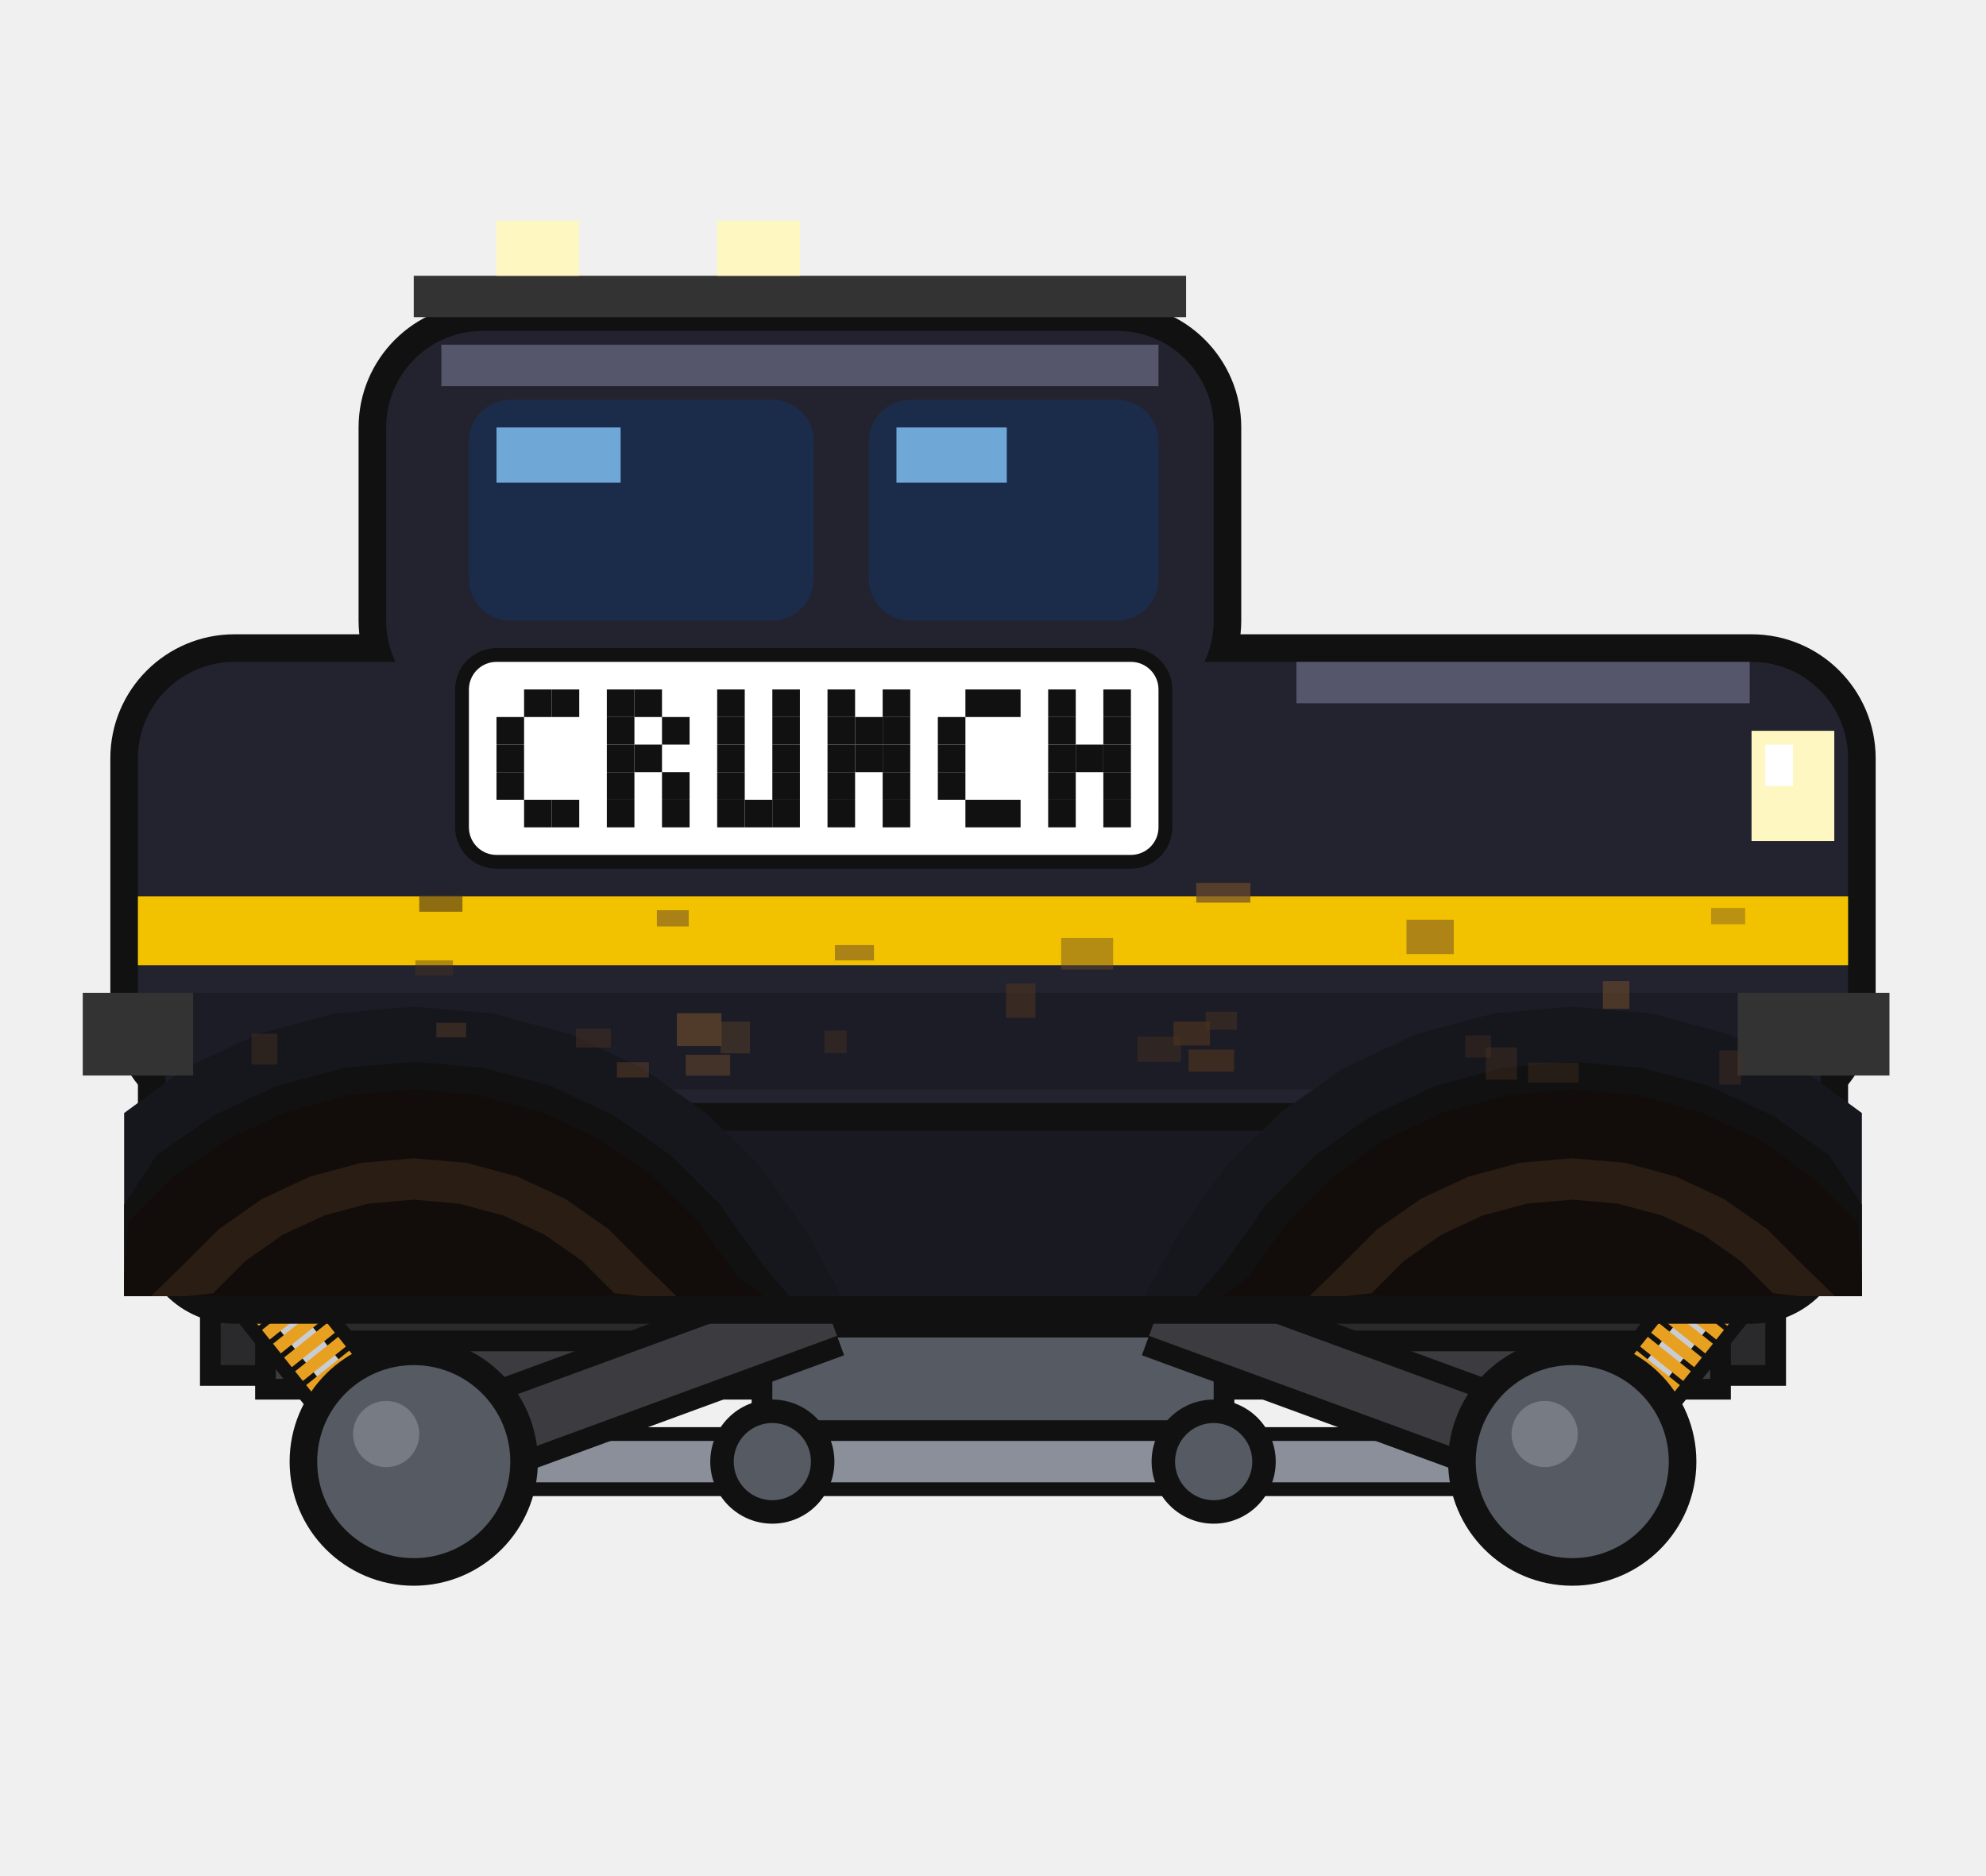
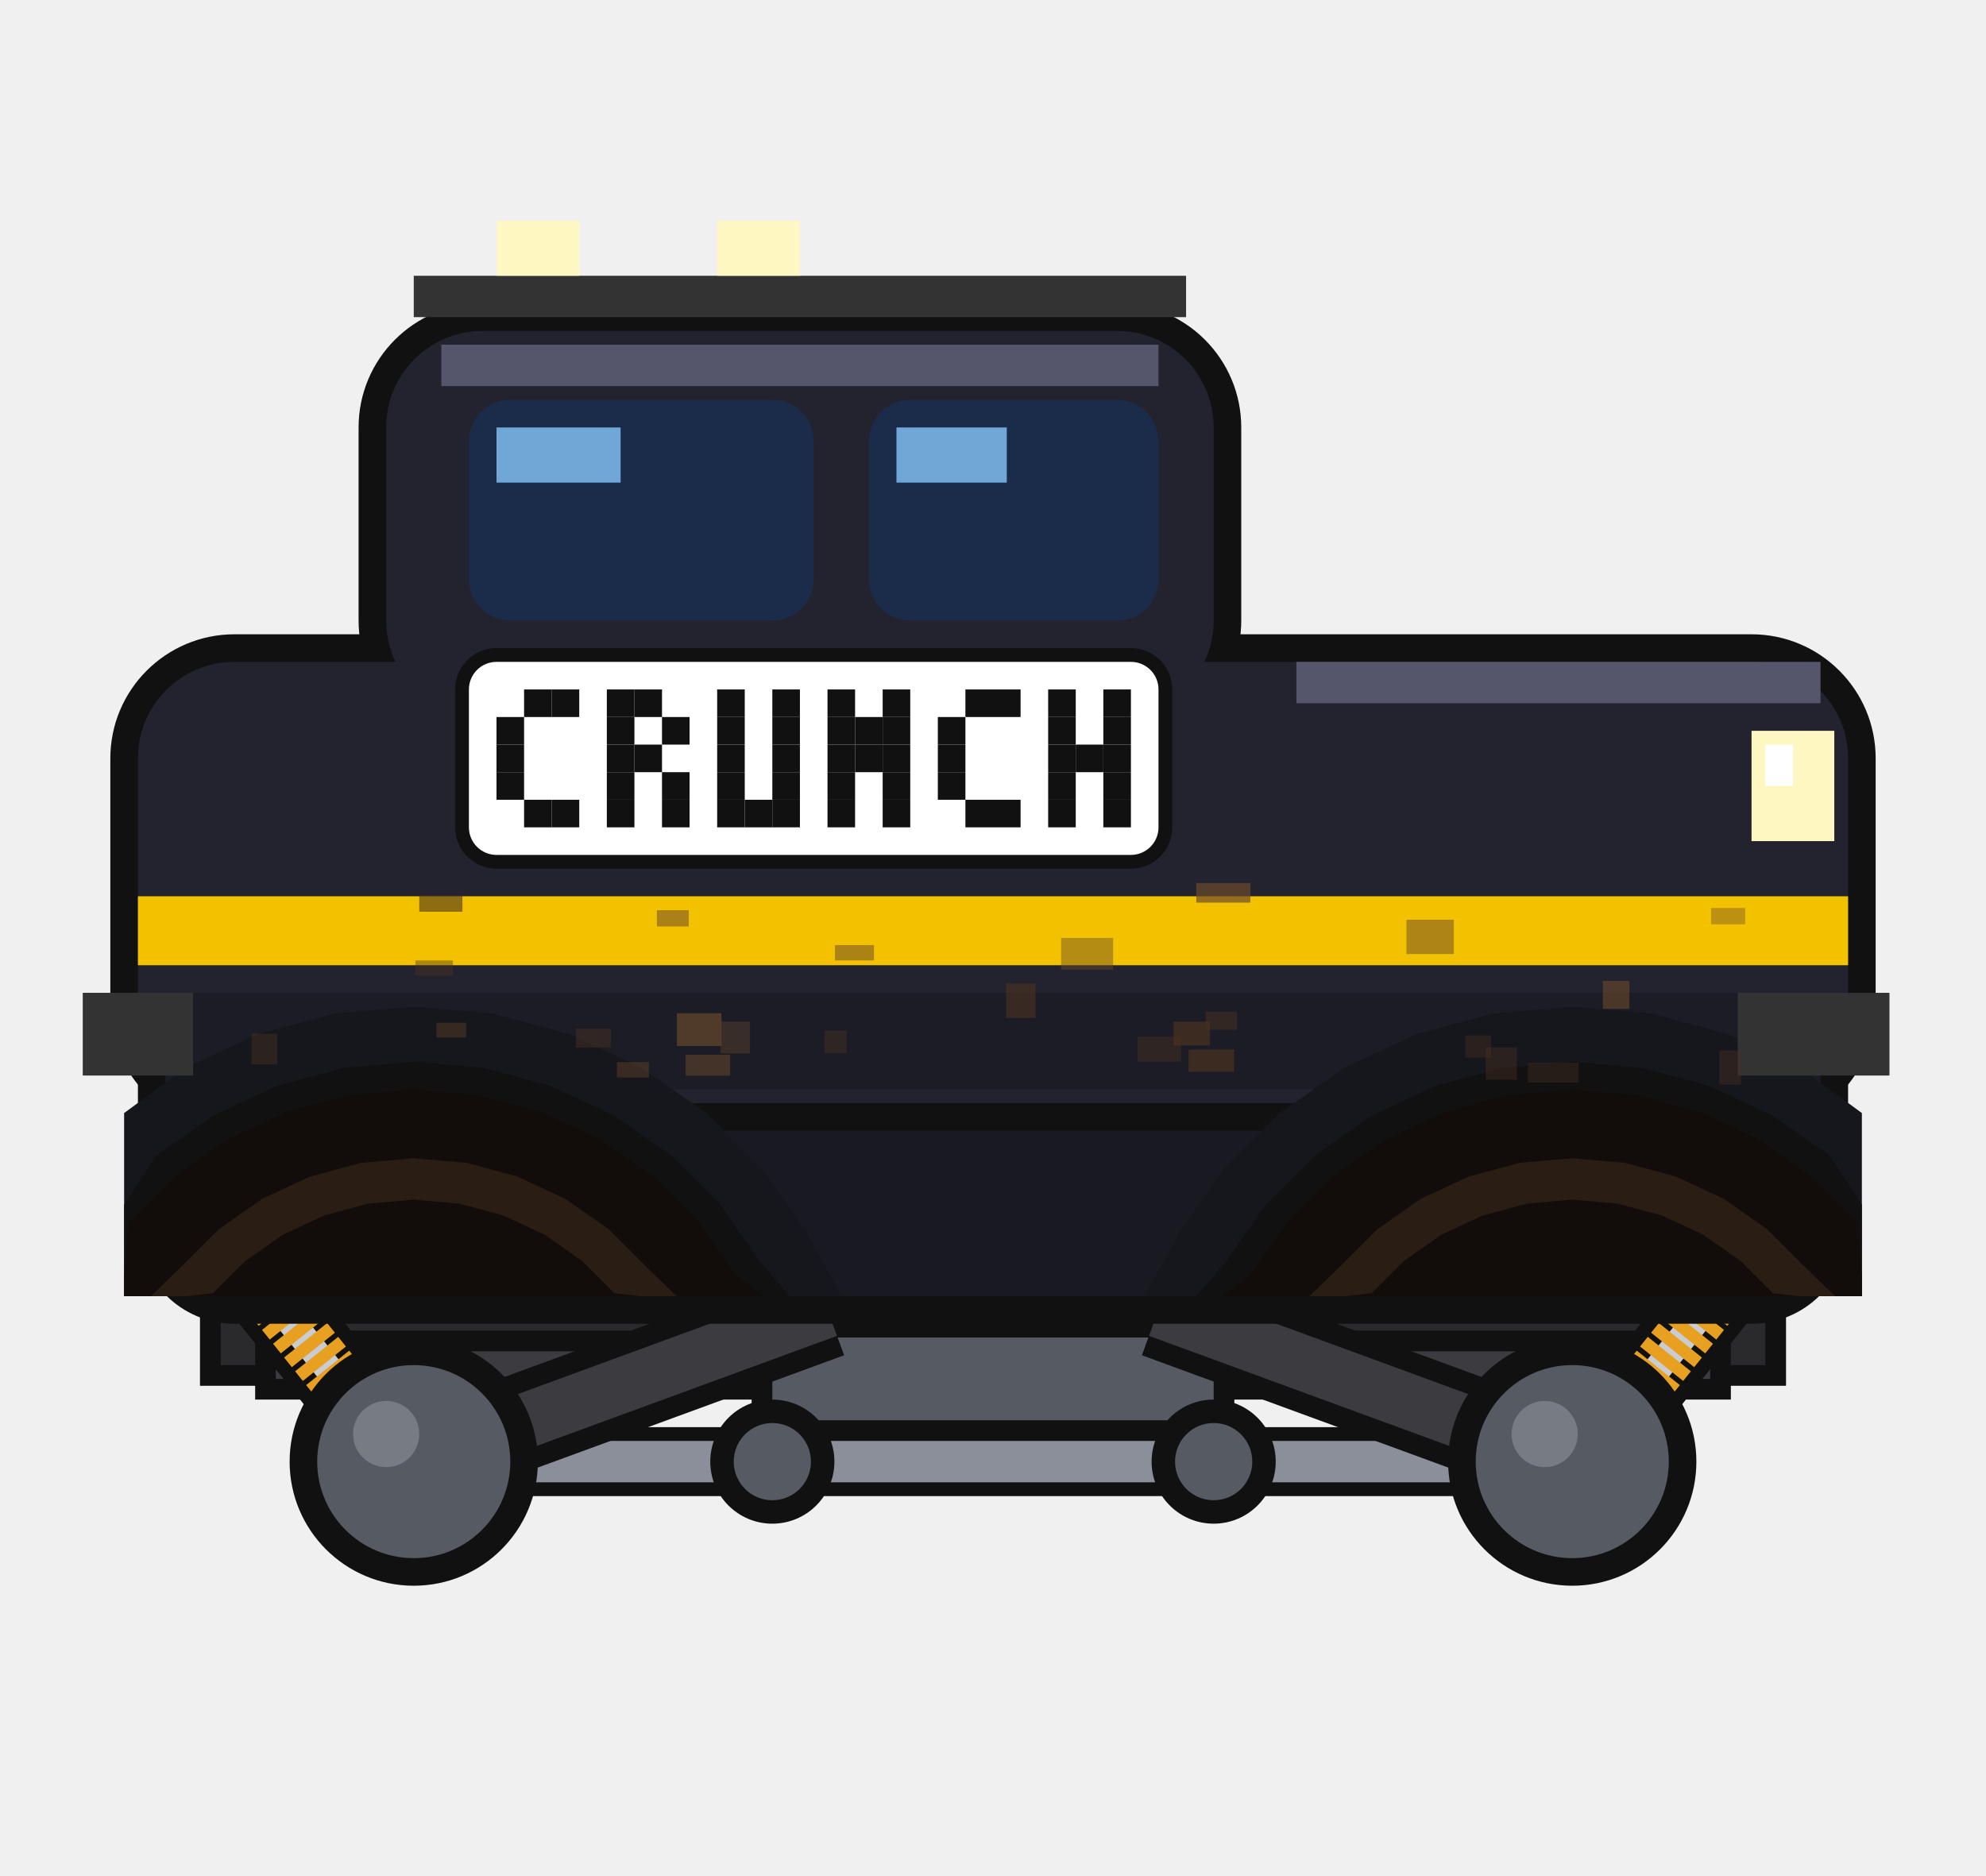
- <svg xmlns="http://www.w3.org/2000/svg" width="144" height="136" viewBox="0 0 144 136" version="1.1" id="svg148">
-   <defs id="defs148" />
-   <rect x="14.5" y="89.5" width="115" height="11" fill="#111111" id="rect1" />
-   <rect x="16" y="91" width="112" height="8" fill="#2a2a2d" id="rect2" />
-   <rect x="18.5" y="96.5" width="107" height="5" fill="#111111" id="rect3" />
-   <rect x="20" y="98" width="104" height="2" fill="#3c3c40" id="rect4" />
-   <rect x="54.5" y="95.5" width="35" height="9" fill="#111111" id="rect5" />
-   <rect x="56" y="97" width="32" height="6" fill="#555a63" id="rect6" />
-   <line x1="30" y1="106" x2="114" y2="106" fill="none" stroke="#111111" stroke-width="5" id="line6" />
-   <line x1="30" y1="106" x2="114" y2="106" fill="none" stroke="#8a8f99" stroke-width="3" id="line7" />
-   <circle cx="56" cy="106" r="4.5" fill="#111111" id="circle7" />
-   <circle cx="88" cy="106" r="4.5" fill="#111111" id="circle8" />
-   <circle cx="56" cy="106" r="2.8" fill="#555a63" id="circle9" />
-   <circle cx="88" cy="106" r="2.8" fill="#555a63" id="circle10" />
-   <line x1="30" y1="106" x2="60" y2="95" fill="none" stroke="#111111" stroke-width="7" id="line10" />
-   <line x1="30" y1="106" x2="60" y2="95" fill="none" stroke="#3c3c40" stroke-width="4" id="line11" />
-   <line x1="18" y1="92" x2="26" y2="102" fill="none" stroke="#111111" stroke-width="6" id="line12" />
-   <line x1="18" y1="92" x2="26" y2="102" fill="none" stroke="#c9ccd2" stroke-width="2" id="line13" />
-   <line x1="18.96" y1="93.2" x2="19.52" y2="93.9" fill="none" stroke="#e8a020" stroke-width="4" id="line14" />
-   <line x1="19.76" y1="94.2" x2="20.32" y2="94.9" fill="none" stroke="#e8a020" stroke-width="4" id="line15" />
-   <line x1="20.56" y1="95.2" x2="21.12" y2="95.9" fill="none" stroke="#e8a020" stroke-width="4" id="line16" />
-   <line x1="21.36" y1="96.2" x2="21.92" y2="96.9" fill="none" stroke="#e8a020" stroke-width="4" id="line17" />
-   <line x1="22.16" y1="97.2" x2="22.72" y2="97.9" fill="none" stroke="#e8a020" stroke-width="4" id="line18" />
-   <line x1="22.96" y1="98.2" x2="23.52" y2="98.9" fill="none" stroke="#e8a020" stroke-width="4" id="line19" />
-   <line x1="23.76" y1="99.2" x2="24.32" y2="99.9" fill="none" stroke="#e8a020" stroke-width="4" id="line20" />
-   <circle cx="30" cy="106" r="9" fill="#111111" id="circle20" />
-   <circle cx="30" cy="106" r="7" fill="#555a63" id="circle21" />
-   <circle cx="28" cy="104" r="2.4" fill="#777b84" id="circle22" />
-   <line x1="114" y1="106" x2="84" y2="95" fill="none" stroke="#111111" stroke-width="7" id="line22" />
-   <line x1="114" y1="106" x2="84" y2="95" fill="none" stroke="#3c3c40" stroke-width="4" id="line23" />
-   <line x1="126" y1="92" x2="118" y2="102" fill="none" stroke="#111111" stroke-width="6" id="line24" />
-   <line x1="126" y1="92" x2="118" y2="102" fill="none" stroke="#c9ccd2" stroke-width="2" id="line25" />
-   <line x1="125.04" y1="93.2" x2="124.48" y2="93.9" fill="none" stroke="#e8a020" stroke-width="4" id="line26" />
-   <line x1="124.24" y1="94.2" x2="123.68" y2="94.9" fill="none" stroke="#e8a020" stroke-width="4" id="line27" />
-   <line x1="123.44" y1="95.2" x2="122.88" y2="95.9" fill="none" stroke="#e8a020" stroke-width="4" id="line28" />
-   <line x1="122.64" y1="96.2" x2="122.08" y2="96.9" fill="none" stroke="#e8a020" stroke-width="4" id="line29" />
-   <line x1="121.84" y1="97.2" x2="121.28" y2="97.9" fill="none" stroke="#e8a020" stroke-width="4" id="line30" />
-   <line x1="121.04" y1="98.2" x2="120.48" y2="98.9" fill="none" stroke="#e8a020" stroke-width="4" id="line31" />
-   <line x1="120.24" y1="99.2" x2="119.68" y2="99.9" fill="none" stroke="#e8a020" stroke-width="4" id="line32" />
-   <circle cx="114" cy="106" r="9" fill="#111111" id="circle32" />
-   <circle cx="114" cy="106" r="7" fill="#555a63" id="circle33" />
-   <circle cx="112" cy="104" r="2.4" fill="#777b84" id="circle34" />
-   <rect x="10" y="70" width="124" height="26" rx="7" fill="#111111" id="rect34" />
-   <rect x="12" y="72" width="120" height="22" rx="5" fill="#191922" id="rect35" />
-   <rect x="8" y="46" width="128" height="36" rx="9" fill="#111111" id="rect36" />
-   <rect x="26" y="22" width="64" height="32" rx="9" fill="#111111" id="rect37" />
-   <rect x="10" y="48" width="124" height="32" rx="7" fill="#23232f" id="rect38" />
-   <rect x="28" y="24" width="60" height="28" rx="7" fill="#23232f" id="rect39" />
-   <rect x="12" y="72" width="120" height="7" fill="#1c1c26" id="rect40" />
-   <rect x="32" y="25" width="52" height="3" fill="#55556b" id="rect41" />
-   <rect x="94" y="48" width="32.867" height="3" fill="#55556b" id="rect42" style="stroke-width:0.93" />
-   <rect x="10" y="65" width="124" height="5" fill="#f2c200" id="rect43" />
-   <rect x="34" y="29" width="25" height="16" rx="3" fill="#1b2b4a" id="rect44" />
-   <rect x="63" y="29" width="21" height="16" rx="3" fill="#1b2b4a" id="rect45" />
-   <rect x="36" y="31" width="9" height="4" fill="#6fa8d6" id="rect46" />
-   <rect x="65" y="31" width="8" height="4" fill="#6fa8d6" id="rect47" />
-   <polygon points="9,94 9,94 9,94 9,89.5 9,84.79 9,80.72 13.5,77.42 18.71,74.99 24.27,73.5 30,73 35.73,73.5 41.29,74.99 46.5,77.42 51.21,80.72 55.28,84.79 58.58,89.5 61.01,94 62.5,94 63,94" fill="#16161d" id="polygon47" />
-   <polygon points="9,94 9,94 9,94 9,91.5 9,87.36 11.36,83.78 15.5,80.89 20.08,78.75 24.96,77.44 30,77 35.04,77.44 39.92,78.75 44.5,80.89 48.64,83.78 52.22,87.36 55.11,91.5 57.25,94 58.56,94 59,94" fill="#111111" id="polygon48" />
-   <polygon points="9,94 9,94 9,94 9,92.5 9.32,88.64 12.64,85.32 16.5,82.62 20.77,80.63 25.31,79.41 30,79 34.69,79.41 39.23,80.63 43.5,82.62 47.36,85.32 50.68,88.64 53.38,92.5 55.37,94 56.59,94 57,94" fill="#120d0a" id="polygon49" />
-   <polygon points="9,94 9,94 9.33,94 10.95,94 13.15,91.86 15.86,89.15 19,86.95 22.48,85.33 26.18,84.33 30,84 33.82,84.33 37.52,85.33 41,86.95 44.14,89.15 46.85,91.86 49.05,94 50.67,94 51.67,94 52,94" fill="#2a1d14" id="polygon50" />
-   <polygon points="11,94 11.29,94 12.15,94 13.55,94 15.45,93.79 17.79,91.45 20.5,89.55 23.5,88.15 26.7,87.29 30,87 33.3,87.29 36.5,88.15 39.5,89.55 42.21,91.45 44.55,93.79 46.45,94 47.85,94 48.71,94 49,94" fill="#120d0a" id="polygon51" />
-   <polygon points="81,94 81.5,94 82.99,94 85.42,89.5 88.72,84.79 92.79,80.72 97.5,77.42 102.71,74.99 108.27,73.5 114,73 119.73,73.5 125.29,74.99 130.5,77.42 135,80.72 135,84.79 135,89.5 135,94 135,94 135,94" fill="#16161d" id="polygon52" />
-   <polygon points="85,94 85.44,94 86.75,94 88.89,91.5 91.78,87.36 95.36,83.78 99.5,80.89 104.08,78.75 108.96,77.44 114,77 119.04,77.44 123.92,78.75 128.5,80.89 132.64,83.78 135,87.36 135,91.5 135,94 135,94 135,94" fill="#111111" id="polygon53" />
-   <polygon points="87,94 87.41,94 88.63,94 90.62,92.5 93.32,88.64 96.64,85.32 100.5,82.62 104.77,80.63 109.31,79.41 114,79 118.69,79.41 123.23,80.63 127.5,82.62 131.36,85.32 134.68,88.64 135,92.5 135,94 135,94 135,94" fill="#120d0a" id="polygon54" />
-   <polygon points="92,94 92.33,94 93.33,94 94.95,94 97.15,91.86 99.86,89.15 103,86.95 106.48,85.33 110.18,84.33 114,84 117.82,84.33 121.52,85.33 125,86.95 128.14,89.15 130.85,91.86 133.05,94 134.67,94 135,94 135,94" fill="#2a1d14" id="polygon55" />
-   <polygon points="95,94 95.29,94 96.15,94 97.55,94 99.45,93.79 101.79,91.45 104.5,89.55 107.5,88.15 110.7,87.29 114,87 117.3,87.29 120.5,88.15 123.5,89.55 126.21,91.45 128.55,93.79 130.45,94 131.85,94 132.71,94 133,94" fill="#120d0a" id="polygon56" />
-   <rect x="33" y="47" width="52" height="16" rx="3" fill="#111111" id="rect56" />
-   <rect x="34" y="48" width="50" height="14" rx="2" fill="#ffffff" id="rect57" />
-   <rect x="38" y="50" width="2" height="2" fill="#111111" id="rect58" />
-   <rect x="40" y="50" width="2" height="2" fill="#111111" id="rect59" />
-   <rect x="36" y="52" width="2" height="2" fill="#111111" id="rect60" />
-   <rect x="36" y="54" width="2" height="2" fill="#111111" id="rect61" />
-   <rect x="36" y="56" width="2" height="2" fill="#111111" id="rect62" />
-   <rect x="38" y="58" width="2" height="2" fill="#111111" id="rect63" />
-   <rect x="40" y="58" width="2" height="2" fill="#111111" id="rect64" />
-   <rect x="44" y="50" width="2" height="2" fill="#111111" id="rect65" />
-   <rect x="46" y="50" width="2" height="2" fill="#111111" id="rect66" />
-   <rect x="44" y="52" width="2" height="2" fill="#111111" id="rect67" />
-   <rect x="48" y="52" width="2" height="2" fill="#111111" id="rect68" />
-   <rect x="44" y="54" width="2" height="2" fill="#111111" id="rect69" />
-   <rect x="46" y="54" width="2" height="2" fill="#111111" id="rect70" />
-   <rect x="44" y="56" width="2" height="2" fill="#111111" id="rect71" />
-   <rect x="48" y="56" width="2" height="2" fill="#111111" id="rect72" />
-   <rect x="44" y="58" width="2" height="2" fill="#111111" id="rect73" />
-   <rect x="48" y="58" width="2" height="2" fill="#111111" id="rect74" />
-   <rect x="52" y="50" width="2" height="2" fill="#111111" id="rect75" />
-   <rect x="56" y="50" width="2" height="2" fill="#111111" id="rect76" />
-   <rect x="52" y="52" width="2" height="2" fill="#111111" id="rect77" />
-   <rect x="56" y="52" width="2" height="2" fill="#111111" id="rect78" />
-   <rect x="52" y="54" width="2" height="2" fill="#111111" id="rect79" />
-   <rect x="56" y="54" width="2" height="2" fill="#111111" id="rect80" />
-   <rect x="52" y="56" width="2" height="2" fill="#111111" id="rect81" />
-   <rect x="56" y="56" width="2" height="2" fill="#111111" id="rect82" />
-   <rect x="52" y="58" width="2" height="2" fill="#111111" id="rect83" />
-   <rect x="54" y="58" width="2" height="2" fill="#111111" id="rect84" />
-   <rect x="56" y="58" width="2" height="2" fill="#111111" id="rect85" />
-   <rect x="60" y="50" width="2" height="2" fill="#111111" id="rect86" />
-   <rect x="64" y="50" width="2" height="2" fill="#111111" id="rect87" />
-   <rect x="60" y="52" width="2" height="2" fill="#111111" id="rect88" />
-   <rect x="62" y="52" width="2" height="2" fill="#111111" id="rect89" />
-   <rect x="64" y="52" width="2" height="2" fill="#111111" id="rect90" />
-   <rect x="60" y="54" width="2" height="2" fill="#111111" id="rect91" />
-   <rect x="62" y="54" width="2" height="2" fill="#111111" id="rect92" />
-   <rect x="64" y="54" width="2" height="2" fill="#111111" id="rect93" />
-   <rect x="60" y="56" width="2" height="2" fill="#111111" id="rect94" />
-   <rect x="64" y="56" width="2" height="2" fill="#111111" id="rect95" />
-   <rect x="60" y="58" width="2" height="2" fill="#111111" id="rect96" />
-   <rect x="64" y="58" width="2" height="2" fill="#111111" id="rect97" />
-   <rect x="70" y="50" width="2" height="2" fill="#111111" id="rect98" />
-   <rect x="72" y="50" width="2" height="2" fill="#111111" id="rect99" />
-   <rect x="68" y="52" width="2" height="2" fill="#111111" id="rect100" />
-   <rect x="68" y="54" width="2" height="2" fill="#111111" id="rect101" />
-   <rect x="68" y="56" width="2" height="2" fill="#111111" id="rect102" />
-   <rect x="70" y="58" width="2" height="2" fill="#111111" id="rect103" />
-   <rect x="72" y="58" width="2" height="2" fill="#111111" id="rect104" />
-   <rect x="76" y="50" width="2" height="2" fill="#111111" id="rect105" />
-   <rect x="80" y="50" width="2" height="2" fill="#111111" id="rect106" />
-   <rect x="76" y="52" width="2" height="2" fill="#111111" id="rect107" />
-   <rect x="80" y="52" width="2" height="2" fill="#111111" id="rect108" />
-   <rect x="76" y="54" width="2" height="2" fill="#111111" id="rect109" />
-   <rect x="78" y="54" width="2" height="2" fill="#111111" id="rect110" />
-   <rect x="80" y="54" width="2" height="2" fill="#111111" id="rect111" />
-   <rect x="76" y="56" width="2" height="2" fill="#111111" id="rect112" />
-   <rect x="80" y="56" width="2" height="2" fill="#111111" id="rect113" />
-   <rect x="76" y="58" width="2" height="2" fill="#111111" id="rect114" />
-   <rect x="80" y="58" width="2" height="2" fill="#111111" id="rect115" />
-   <rect x="30" y="20" width="56" height="3" fill="#333333" id="rect116" />
-   <rect x="36" y="16" width="6" height="4" fill="#fff7c2" id="rect117" />
-   <rect x="52" y="16" width="6" height="4" fill="#fff7c2" id="rect118" />
-   <rect x="127" y="53" width="6" height="8" fill="#fff7c2" id="rect119" />
-   <rect x="128" y="54" width="2" height="3" fill="#ffffff" id="rect120" />
-   <rect x="126" y="72" width="11" height="6" fill="#333333" id="rect121" />
-   <rect x="6" y="72" width="8" height="6" fill="#333333" id="rect122" />
-   <rect x="86.74" y="64.04" width="3.92" height="1.42" fill="#6b4a2a" fill-opacity="0.69" id="rect123" />
-   <rect x="85.09" y="74.09" width="2.64" height="1.73" fill="#4a3220" fill-opacity="0.7" id="rect124" />
-   <rect x="30.12" y="69.65" width="2.72" height="1.1" fill="#4a3220" fill-opacity="0.4" id="rect125" />
-   <rect x="59.78" y="74.74" width="1.61" height="1.64" fill="#4a3220" fill-opacity="0.42" id="rect126" />
-   <rect x="82.48" y="75.18" width="3.15" height="1.82" fill="#4a3220" fill-opacity="0.42" id="rect127" />
-   <rect x="101.98" y="66.7" width="3.43" height="2.49" fill="#6b4a2a" fill-opacity="0.51" id="rect128" />
-   <rect x="41.76" y="74.6" width="2.53" height="1.37" fill="#4a3220" fill-opacity="0.46" id="rect129" />
-   <rect x="31.64" y="74.17" width="2.16" height="1.07" fill="#6b4a2a" fill-opacity="0.39" id="rect130" />
-   <rect x="86.18" y="76.12" width="3.3" height="1.6" fill="#4a3220" fill-opacity="0.7" id="rect131" />
-   <rect x="49.08" y="73.48" width="3.23" height="2.38" fill="#6b4a2a" fill-opacity="0.67" id="rect132" />
-   <rect x="110.79" y="77.07" width="3.67" height="1.44" fill="#4a3220" fill-opacity="0.36" id="rect133" />
-   <rect x="116.22" y="71.14" width="1.92" height="2.02" fill="#6b4a2a" fill-opacity="0.6" id="rect134" />
-   <rect x="124.07" y="65.85" width="2.47" height="1.18" fill="#6b4a2a" fill-opacity="0.41" id="rect135" />
-   <rect x="60.54" y="68.54" width="2.83" height="1.11" fill="#6b4a2a" fill-opacity="0.53" id="rect136" />
-   <rect x="107.73" y="75.96" width="2.26" height="2.34" fill="#4a3220" fill-opacity="0.41" id="rect137" />
-   <rect x="47.63" y="66.01" width="2.31" height="1.18" fill="#6b4a2a" fill-opacity="0.54" id="rect138" />
-   <rect x="30.4" y="64.94" width="3.13" height="1.18" fill="#4a3220" fill-opacity="0.59" id="rect139" />
-   <rect x="72.95" y="71.33" width="2.13" height="2.49" fill="#4a3220" fill-opacity="0.63" id="rect140" />
-   <rect x="124.66" y="76.18" width="1.57" height="2.48" fill="#4a3220" fill-opacity="0.41" id="rect141" />
-   <rect x="52.25" y="74.09" width="2.13" height="2.3" fill="#6b4a2a" fill-opacity="0.38" id="rect142" />
-   <rect x="106.24" y="75.09" width="1.87" height="1.61" fill="#4a3220" fill-opacity="0.38" id="rect143" />
-   <rect x="76.94" y="68.02" width="3.77" height="2.29" fill="#6b4a2a" fill-opacity="0.46" id="rect144" />
-   <rect x="87.42" y="73.37" width="2.27" height="1.31" fill="#4a3220" fill-opacity="0.48" id="rect145" />
-   <rect x="44.73" y="77.03" width="2.32" height="1.11" fill="#6b4a2a" fill-opacity="0.41" id="rect146" />
-   <rect x="18.24" y="74.97" width="1.87" height="2.23" fill="#4a3220" fill-opacity="0.44" id="rect147" />
-   <rect x="49.72" y="76.49" width="3.22" height="1.52" fill="#6b4a2a" fill-opacity="0.5" id="rect148" />
+ <svg xmlns="http://www.w3.org/2000/svg" width="144" height="136" viewBox="0 0 144 136">
+   <rect x="14.5" y="89.5" width="115" height="11" fill="#111111" />
+   <rect x="16" y="91" width="112" height="8" fill="#2a2a2d" />
+   <rect x="18.5" y="96.5" width="107" height="5" fill="#111111" />
+   <rect x="20" y="98" width="104" height="2" fill="#3c3c40" />
+   <rect x="54.5" y="95.5" width="35" height="9" fill="#111111" />
+   <rect x="56" y="97" width="32" height="6" fill="#555a63" />
+   <line x1="30" y1="106" x2="114" y2="106" fill="none" stroke="#111111" stroke-width="5" />
+   <line x1="30" y1="106" x2="114" y2="106" fill="none" stroke="#8a8f99" stroke-width="3" />
+   <circle cx="56" cy="106" r="4.5" fill="#111111" />
+   <circle cx="88" cy="106" r="4.5" fill="#111111" />
+   <circle cx="56" cy="106" r="2.8" fill="#555a63" />
+   <circle cx="88" cy="106" r="2.8" fill="#555a63" />
+   <line x1="30" y1="106" x2="60" y2="95" fill="none" stroke="#111111" stroke-width="7" />
+   <line x1="30" y1="106" x2="60" y2="95" fill="none" stroke="#3c3c40" stroke-width="4" />
+   <line x1="18" y1="92" x2="26" y2="102" fill="none" stroke="#111111" stroke-width="6" />
+   <line x1="18" y1="92" x2="26" y2="102" fill="none" stroke="#c9ccd2" stroke-width="2" />
+   <line x1="18.96" y1="93.2" x2="19.52" y2="93.9" fill="none" stroke="#e8a020" stroke-width="4" />
+   <line x1="19.76" y1="94.2" x2="20.32" y2="94.9" fill="none" stroke="#e8a020" stroke-width="4" />
+   <line x1="20.56" y1="95.2" x2="21.12" y2="95.9" fill="none" stroke="#e8a020" stroke-width="4" />
+   <line x1="21.36" y1="96.2" x2="21.92" y2="96.9" fill="none" stroke="#e8a020" stroke-width="4" />
+   <line x1="22.16" y1="97.2" x2="22.72" y2="97.9" fill="none" stroke="#e8a020" stroke-width="4" />
+   <line x1="22.96" y1="98.2" x2="23.52" y2="98.9" fill="none" stroke="#e8a020" stroke-width="4" />
+   <line x1="23.76" y1="99.2" x2="24.32" y2="99.9" fill="none" stroke="#e8a020" stroke-width="4" />
+   <circle cx="30" cy="106" r="9" fill="#111111" />
+   <circle cx="30" cy="106" r="7" fill="#555a63" />
+   <circle cx="28" cy="104" r="2.4" fill="#777b84" />
+   <line x1="114" y1="106" x2="84" y2="95" fill="none" stroke="#111111" stroke-width="7" />
+   <line x1="114" y1="106" x2="84" y2="95" fill="none" stroke="#3c3c40" stroke-width="4" />
+   <line x1="126" y1="92" x2="118" y2="102" fill="none" stroke="#111111" stroke-width="6" />
+   <line x1="126" y1="92" x2="118" y2="102" fill="none" stroke="#c9ccd2" stroke-width="2" />
+   <line x1="125.04" y1="93.2" x2="124.48" y2="93.9" fill="none" stroke="#e8a020" stroke-width="4" />
+   <line x1="124.24" y1="94.2" x2="123.68" y2="94.9" fill="none" stroke="#e8a020" stroke-width="4" />
+   <line x1="123.44" y1="95.2" x2="122.88" y2="95.9" fill="none" stroke="#e8a020" stroke-width="4" />
+   <line x1="122.64" y1="96.2" x2="122.08" y2="96.9" fill="none" stroke="#e8a020" stroke-width="4" />
+   <line x1="121.84" y1="97.2" x2="121.28" y2="97.9" fill="none" stroke="#e8a020" stroke-width="4" />
+   <line x1="121.04" y1="98.2" x2="120.48" y2="98.9" fill="none" stroke="#e8a020" stroke-width="4" />
+   <line x1="120.24" y1="99.2" x2="119.68" y2="99.9" fill="none" stroke="#e8a020" stroke-width="4" />
+   <circle cx="114" cy="106" r="9" fill="#111111" />
+   <circle cx="114" cy="106" r="7" fill="#555a63" />
+   <circle cx="112" cy="104" r="2.4" fill="#777b84" />
+   <rect x="10" y="70" width="124" height="26" rx="7" fill="#111111" />
+   <rect x="12" y="72" width="120" height="22" rx="5" fill="#191922" />
+   <rect x="8" y="46" width="128" height="36" rx="9" fill="#111111" />
+   <rect x="26" y="22" width="64" height="32" rx="9" fill="#111111" />
+   <rect x="10" y="48" width="124" height="32" rx="7" fill="#23232f" />
+   <rect x="28" y="24" width="60" height="28" rx="7" fill="#23232f" />
+   <rect x="12" y="72" width="120" height="7" fill="#1c1c26" />
+   <rect x="32" y="25" width="52" height="3" fill="#55556b" />
+   <rect x="94" y="48" width="38" height="3" fill="#55556b" />
+   <rect x="10" y="65" width="124" height="5" fill="#f2c200" />
+   <rect x="34" y="29" width="25" height="16" rx="3" fill="#1b2b4a" />
+   <rect x="63" y="29" width="21" height="16" rx="3" fill="#1b2b4a" />
+   <rect x="36" y="31" width="9" height="4" fill="#6fa8d6" />
+   <rect x="65" y="31" width="8" height="4" fill="#6fa8d6" />
+   <polygon points="9,94 9,94 9,94 9,89.5 9,84.79 9,80.72 13.5,77.42 18.71,74.99 24.27,73.5 30,73 35.73,73.5 41.29,74.99 46.5,77.42 51.21,80.72 55.28,84.79 58.58,89.5 61.01,94 62.5,94 63,94" fill="#16161d" />
+   <polygon points="9,94 9,94 9,94 9,91.5 9,87.36 11.36,83.78 15.5,80.89 20.08,78.75 24.96,77.44 30,77 35.04,77.44 39.92,78.75 44.5,80.89 48.64,83.78 52.22,87.36 55.11,91.5 57.25,94 58.56,94 59,94" fill="#111111" />
+   <polygon points="9,94 9,94 9,94 9,92.5 9.32,88.64 12.64,85.32 16.5,82.62 20.77,80.63 25.31,79.41 30,79 34.69,79.41 39.23,80.63 43.5,82.62 47.36,85.32 50.68,88.64 53.38,92.5 55.37,94 56.59,94 57,94" fill="#120d0a" />
+   <polygon points="9,94 9,94 9.33,94 10.95,94 13.15,91.86 15.86,89.15 19,86.95 22.48,85.33 26.18,84.33 30,84 33.82,84.33 37.52,85.33 41,86.95 44.14,89.15 46.85,91.86 49.05,94 50.67,94 51.67,94 52,94" fill="#2a1d14" />
+   <polygon points="11,94 11.29,94 12.15,94 13.55,94 15.45,93.79 17.79,91.45 20.5,89.55 23.5,88.15 26.7,87.29 30,87 33.3,87.29 36.5,88.15 39.5,89.55 42.21,91.45 44.55,93.79 46.45,94 47.85,94 48.71,94 49,94" fill="#120d0a" />
+   <polygon points="81,94 81.5,94 82.99,94 85.42,89.5 88.72,84.79 92.79,80.72 97.5,77.42 102.71,74.99 108.27,73.5 114,73 119.73,73.5 125.29,74.99 130.5,77.42 135,80.72 135,84.79 135,89.5 135,94 135,94 135,94" fill="#16161d" />
+   <polygon points="85,94 85.44,94 86.75,94 88.89,91.5 91.78,87.36 95.36,83.78 99.5,80.89 104.08,78.75 108.96,77.44 114,77 119.04,77.44 123.92,78.75 128.5,80.89 132.64,83.78 135,87.36 135,91.5 135,94 135,94 135,94" fill="#111111" />
+   <polygon points="87,94 87.41,94 88.63,94 90.62,92.5 93.32,88.64 96.64,85.32 100.5,82.62 104.77,80.63 109.31,79.41 114,79 118.69,79.41 123.23,80.63 127.5,82.62 131.36,85.32 134.68,88.64 135,92.5 135,94 135,94 135,94" fill="#120d0a" />
+   <polygon points="92,94 92.33,94 93.33,94 94.95,94 97.15,91.86 99.86,89.15 103,86.95 106.48,85.33 110.18,84.33 114,84 117.82,84.33 121.52,85.33 125,86.95 128.14,89.15 130.85,91.86 133.05,94 134.67,94 135,94 135,94" fill="#2a1d14" />
+   <polygon points="95,94 95.29,94 96.15,94 97.55,94 99.45,93.79 101.79,91.45 104.5,89.55 107.5,88.15 110.7,87.29 114,87 117.3,87.29 120.5,88.15 123.5,89.55 126.21,91.45 128.55,93.79 130.45,94 131.85,94 132.71,94 133,94" fill="#120d0a" />
+   <rect x="33" y="47" width="52" height="16" rx="3" fill="#111111" />
+   <rect x="34" y="48" width="50" height="14" rx="2" fill="#ffffff" />
+   <rect x="38" y="50" width="2" height="2" fill="#111111" />
+   <rect x="40" y="50" width="2" height="2" fill="#111111" />
+   <rect x="36" y="52" width="2" height="2" fill="#111111" />
+   <rect x="36" y="54" width="2" height="2" fill="#111111" />
+   <rect x="36" y="56" width="2" height="2" fill="#111111" />
+   <rect x="38" y="58" width="2" height="2" fill="#111111" />
+   <rect x="40" y="58" width="2" height="2" fill="#111111" />
+   <rect x="44" y="50" width="2" height="2" fill="#111111" />
+   <rect x="46" y="50" width="2" height="2" fill="#111111" />
+   <rect x="44" y="52" width="2" height="2" fill="#111111" />
+   <rect x="48" y="52" width="2" height="2" fill="#111111" />
+   <rect x="44" y="54" width="2" height="2" fill="#111111" />
+   <rect x="46" y="54" width="2" height="2" fill="#111111" />
+   <rect x="44" y="56" width="2" height="2" fill="#111111" />
+   <rect x="48" y="56" width="2" height="2" fill="#111111" />
+   <rect x="44" y="58" width="2" height="2" fill="#111111" />
+   <rect x="48" y="58" width="2" height="2" fill="#111111" />
+   <rect x="52" y="50" width="2" height="2" fill="#111111" />
+   <rect x="56" y="50" width="2" height="2" fill="#111111" />
+   <rect x="52" y="52" width="2" height="2" fill="#111111" />
+   <rect x="56" y="52" width="2" height="2" fill="#111111" />
+   <rect x="52" y="54" width="2" height="2" fill="#111111" />
+   <rect x="56" y="54" width="2" height="2" fill="#111111" />
+   <rect x="52" y="56" width="2" height="2" fill="#111111" />
+   <rect x="56" y="56" width="2" height="2" fill="#111111" />
+   <rect x="52" y="58" width="2" height="2" fill="#111111" />
+   <rect x="54" y="58" width="2" height="2" fill="#111111" />
+   <rect x="56" y="58" width="2" height="2" fill="#111111" />
+   <rect x="60" y="50" width="2" height="2" fill="#111111" />
+   <rect x="64" y="50" width="2" height="2" fill="#111111" />
+   <rect x="60" y="52" width="2" height="2" fill="#111111" />
+   <rect x="62" y="52" width="2" height="2" fill="#111111" />
+   <rect x="64" y="52" width="2" height="2" fill="#111111" />
+   <rect x="60" y="54" width="2" height="2" fill="#111111" />
+   <rect x="62" y="54" width="2" height="2" fill="#111111" />
+   <rect x="64" y="54" width="2" height="2" fill="#111111" />
+   <rect x="60" y="56" width="2" height="2" fill="#111111" />
+   <rect x="64" y="56" width="2" height="2" fill="#111111" />
+   <rect x="60" y="58" width="2" height="2" fill="#111111" />
+   <rect x="64" y="58" width="2" height="2" fill="#111111" />
+   <rect x="70" y="50" width="2" height="2" fill="#111111" />
+   <rect x="72" y="50" width="2" height="2" fill="#111111" />
+   <rect x="68" y="52" width="2" height="2" fill="#111111" />
+   <rect x="68" y="54" width="2" height="2" fill="#111111" />
+   <rect x="68" y="56" width="2" height="2" fill="#111111" />
+   <rect x="70" y="58" width="2" height="2" fill="#111111" />
+   <rect x="72" y="58" width="2" height="2" fill="#111111" />
+   <rect x="76" y="50" width="2" height="2" fill="#111111" />
+   <rect x="80" y="50" width="2" height="2" fill="#111111" />
+   <rect x="76" y="52" width="2" height="2" fill="#111111" />
+   <rect x="80" y="52" width="2" height="2" fill="#111111" />
+   <rect x="76" y="54" width="2" height="2" fill="#111111" />
+   <rect x="78" y="54" width="2" height="2" fill="#111111" />
+   <rect x="80" y="54" width="2" height="2" fill="#111111" />
+   <rect x="76" y="56" width="2" height="2" fill="#111111" />
+   <rect x="80" y="56" width="2" height="2" fill="#111111" />
+   <rect x="76" y="58" width="2" height="2" fill="#111111" />
+   <rect x="80" y="58" width="2" height="2" fill="#111111" />
+   <rect x="30" y="20" width="56" height="3" fill="#333333" />
+   <rect x="36" y="16" width="6" height="4" fill="#fff7c2" />
+   <rect x="52" y="16" width="6" height="4" fill="#fff7c2" />
+   <rect x="127" y="53" width="6" height="8" fill="#fff7c2" />
+   <rect x="128" y="54" width="2" height="3" fill="#ffffff" />
+   <rect x="126" y="72" width="11" height="6" fill="#333333" />
+   <rect x="6" y="72" width="8" height="6" fill="#333333" />
+   <rect x="86.74" y="64.04" width="3.92" height="1.42" fill="#6b4a2a" fill-opacity="0.69" />
+   <rect x="85.09" y="74.09" width="2.64" height="1.73" fill="#4a3220" fill-opacity="0.7" />
+   <rect x="30.12" y="69.65" width="2.72" height="1.1" fill="#4a3220" fill-opacity="0.4" />
+   <rect x="59.78" y="74.74" width="1.61" height="1.64" fill="#4a3220" fill-opacity="0.42" />
+   <rect x="82.48" y="75.18" width="3.15" height="1.82" fill="#4a3220" fill-opacity="0.42" />
+   <rect x="101.98" y="66.7" width="3.43" height="2.49" fill="#6b4a2a" fill-opacity="0.51" />
+   <rect x="41.76" y="74.6" width="2.53" height="1.37" fill="#4a3220" fill-opacity="0.46" />
+   <rect x="31.64" y="74.17" width="2.16" height="1.07" fill="#6b4a2a" fill-opacity="0.39" />
+   <rect x="86.18" y="76.12" width="3.3" height="1.6" fill="#4a3220" fill-opacity="0.7" />
+   <rect x="49.08" y="73.48" width="3.23" height="2.38" fill="#6b4a2a" fill-opacity="0.67" />
+   <rect x="110.79" y="77.07" width="3.67" height="1.44" fill="#4a3220" fill-opacity="0.36" />
+   <rect x="116.22" y="71.14" width="1.92" height="2.02" fill="#6b4a2a" fill-opacity="0.6" />
+   <rect x="124.07" y="65.85" width="2.47" height="1.18" fill="#6b4a2a" fill-opacity="0.41" />
+   <rect x="60.54" y="68.54" width="2.83" height="1.11" fill="#6b4a2a" fill-opacity="0.53" />
+   <rect x="107.73" y="75.96" width="2.26" height="2.34" fill="#4a3220" fill-opacity="0.41" />
+   <rect x="47.63" y="66.01" width="2.31" height="1.18" fill="#6b4a2a" fill-opacity="0.54" />
+   <rect x="30.4" y="64.94" width="3.13" height="1.18" fill="#4a3220" fill-opacity="0.59" />
+   <rect x="72.95" y="71.33" width="2.13" height="2.49" fill="#4a3220" fill-opacity="0.63" />
+   <rect x="124.66" y="76.18" width="1.57" height="2.48" fill="#4a3220" fill-opacity="0.41" />
+   <rect x="52.25" y="74.09" width="2.13" height="2.3" fill="#6b4a2a" fill-opacity="0.38" />
+   <rect x="106.24" y="75.09" width="1.87" height="1.61" fill="#4a3220" fill-opacity="0.38" />
+   <rect x="76.94" y="68.02" width="3.77" height="2.29" fill="#6b4a2a" fill-opacity="0.46" />
+   <rect x="87.42" y="73.37" width="2.27" height="1.31" fill="#4a3220" fill-opacity="0.48" />
+   <rect x="44.73" y="77.03" width="2.32" height="1.11" fill="#6b4a2a" fill-opacity="0.41" />
+   <rect x="18.24" y="74.97" width="1.87" height="2.23" fill="#4a3220" fill-opacity="0.44" />
+   <rect x="49.72" y="76.49" width="3.22" height="1.52" fill="#6b4a2a" fill-opacity="0.5" />
</svg>
